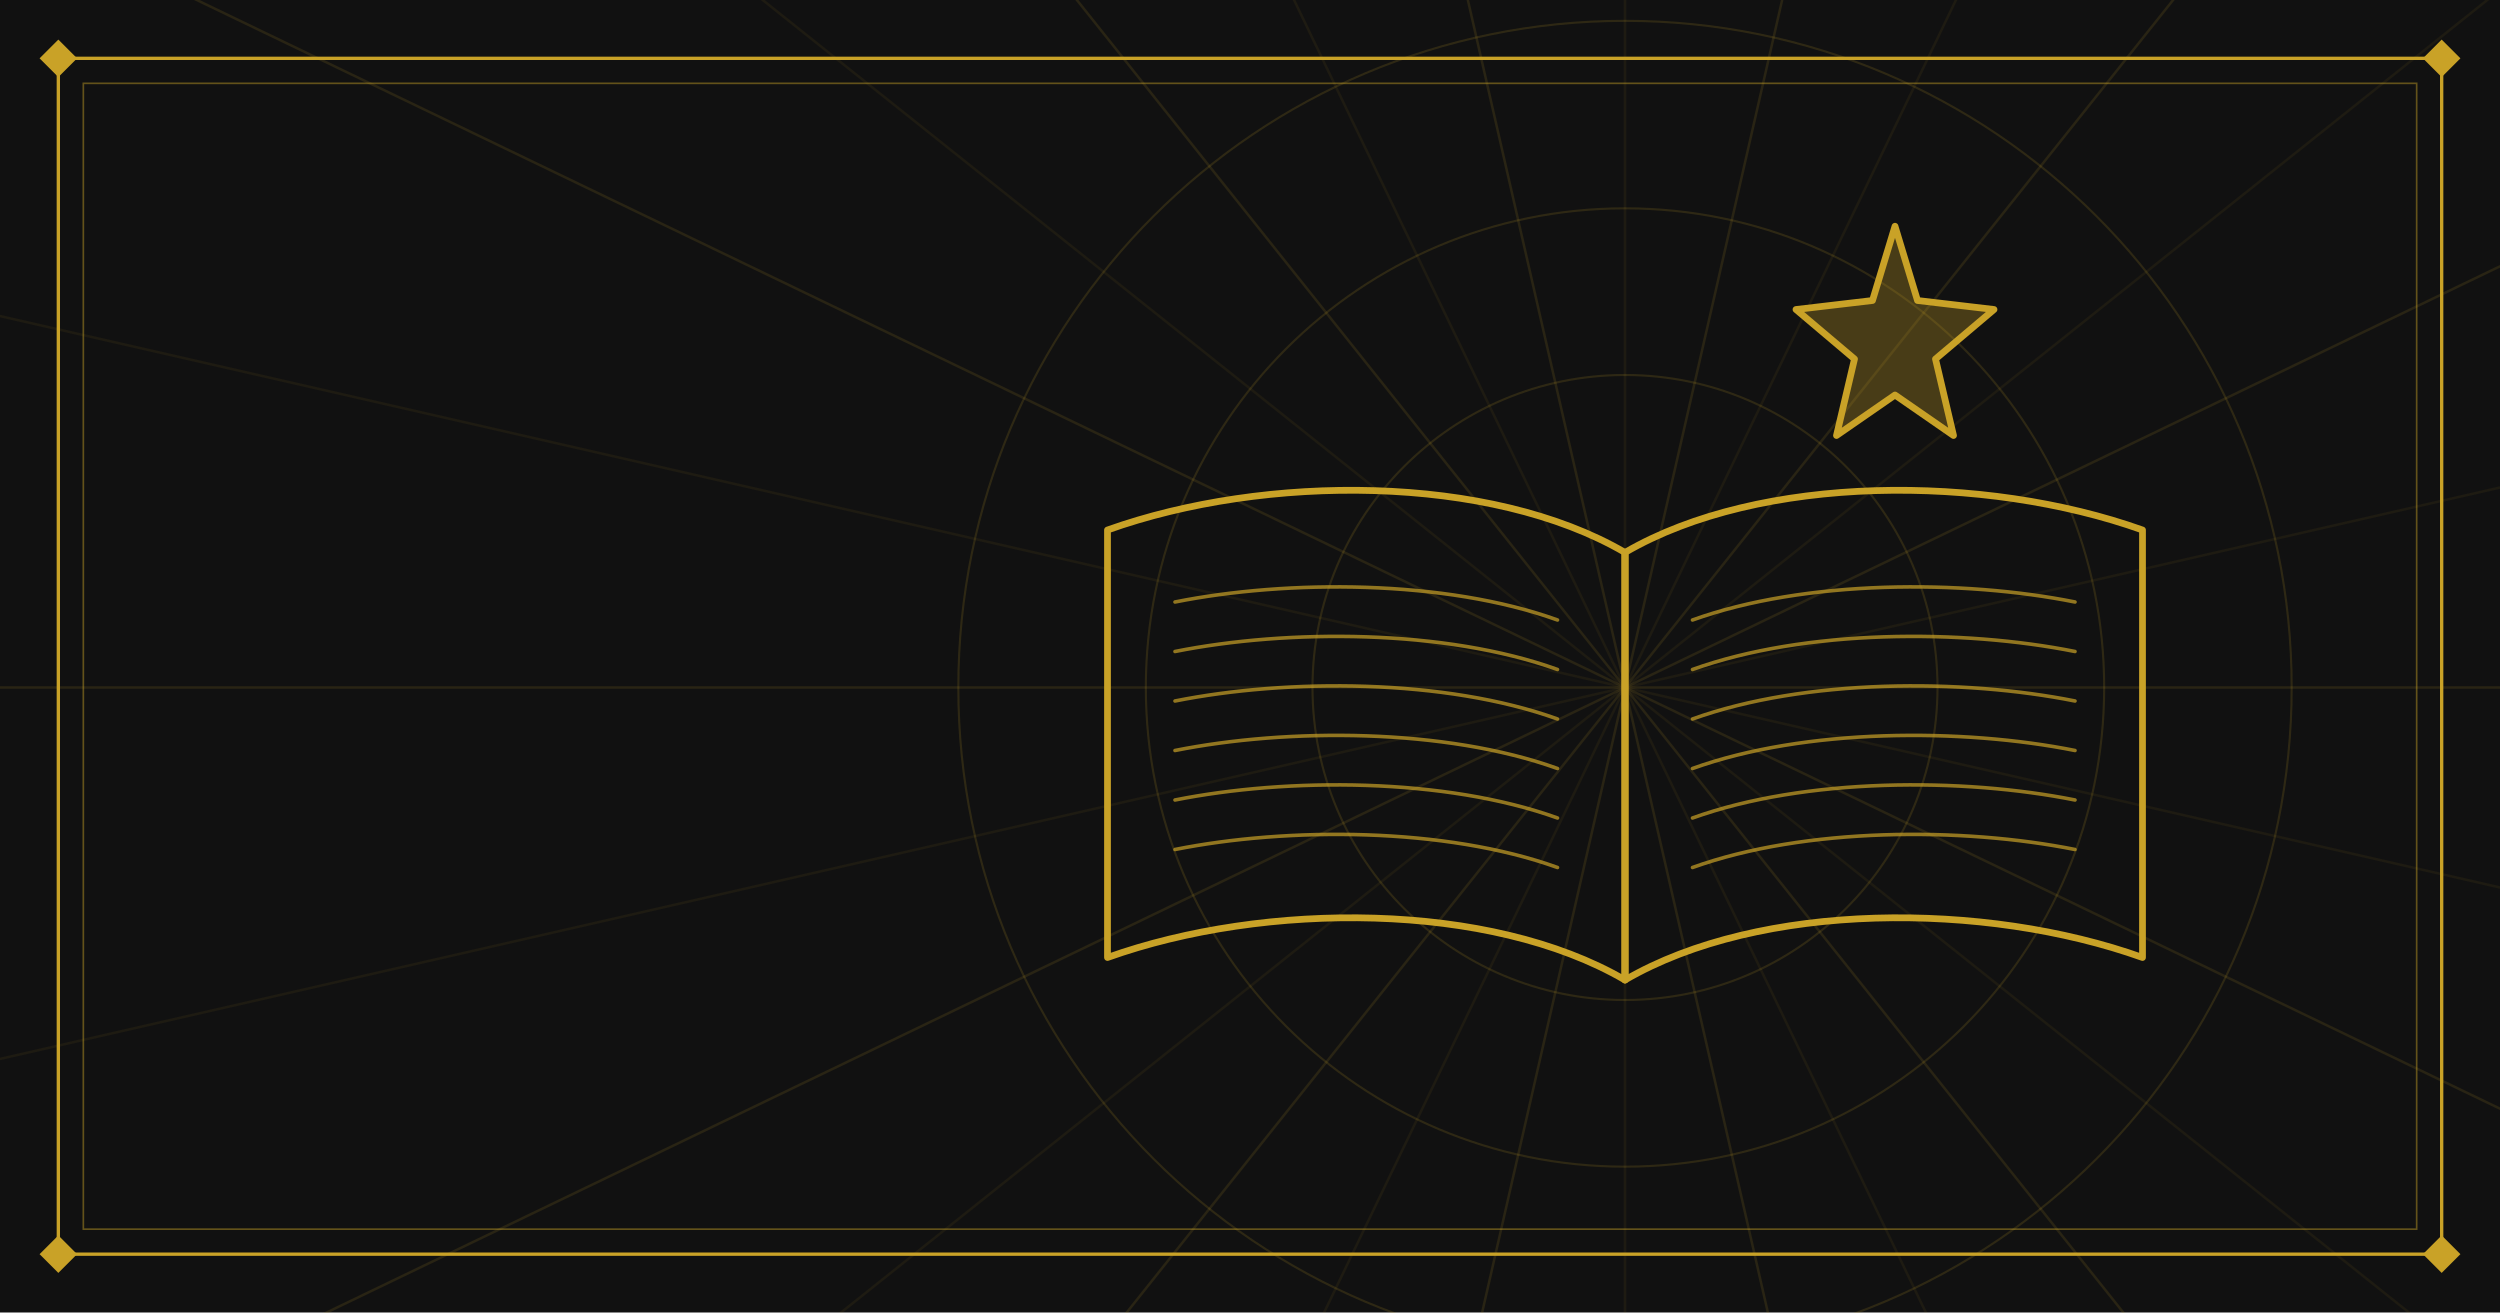
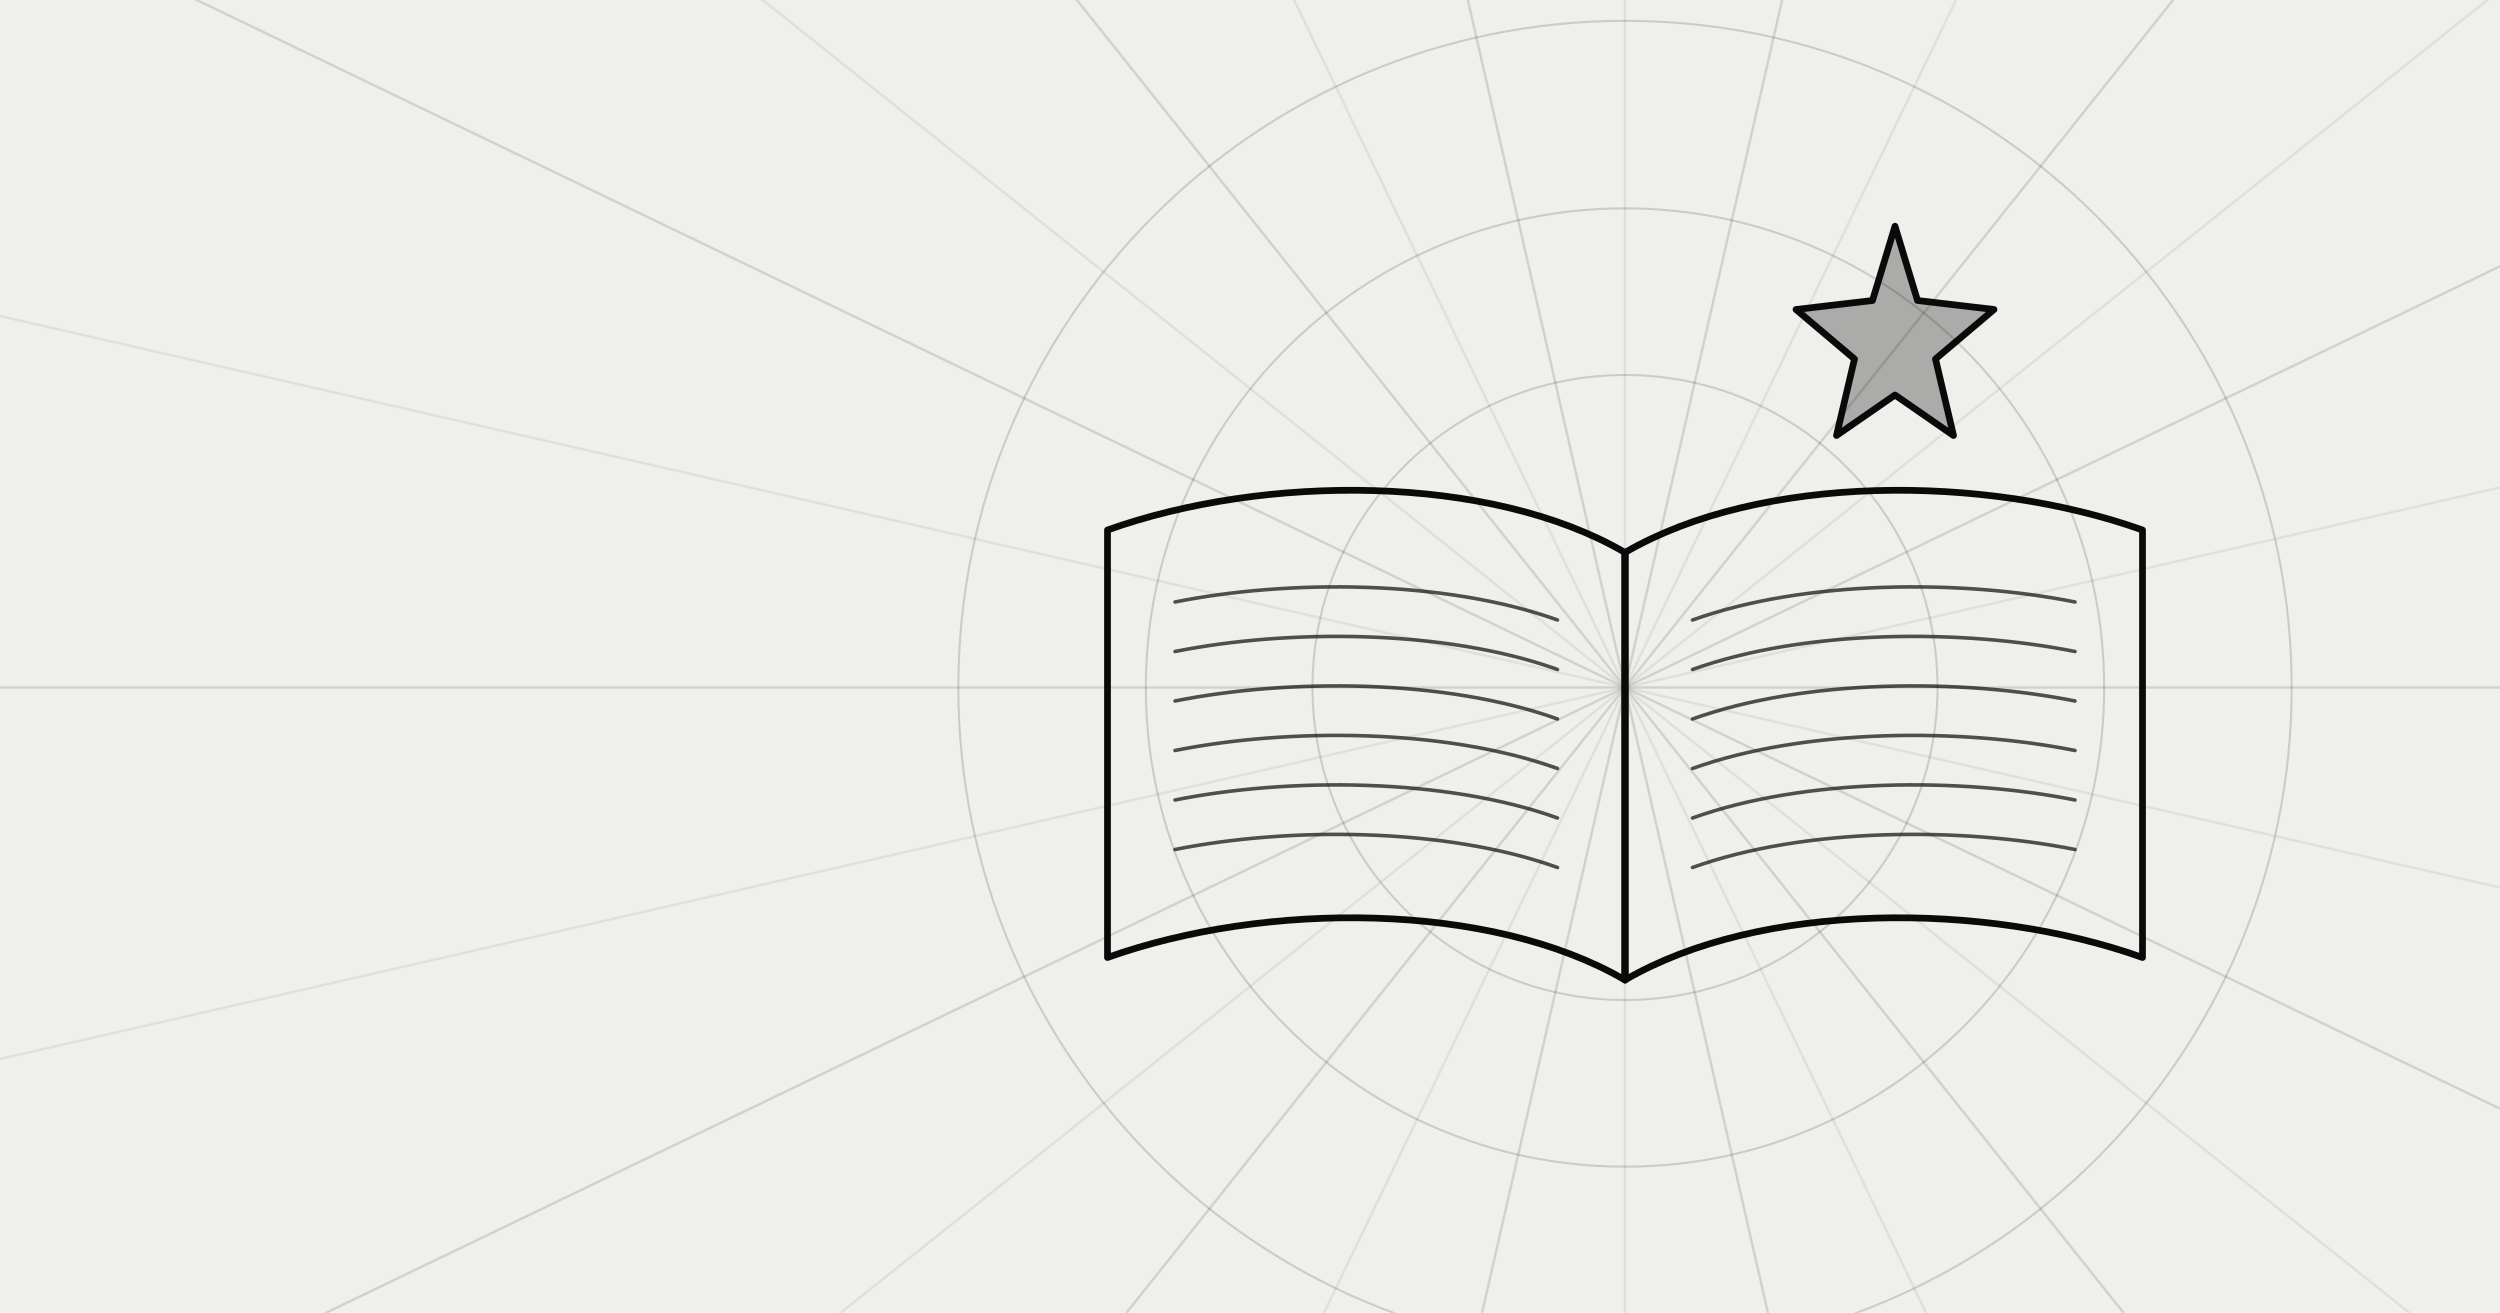
<svg xmlns="http://www.w3.org/2000/svg" viewBox="0 0 1200 630" width="1200" height="630">
-   <rect width="1200" height="630" fill="#111111" />
-   <line x1="780" y1="330" x2="2180" y2="330" stroke="#C9A227" stroke-opacity="0.13" stroke-width="1.2" />
-   <line x1="780" y1="330" x2="2145" y2="642" stroke="#C9A227" stroke-opacity="0.07" stroke-width="1.2" />
-   <line x1="780" y1="330" x2="2041" y2="937" stroke="#C9A227" stroke-opacity="0.13" stroke-width="1.2" />
-   <line x1="780" y1="330" x2="1875" y2="1203" stroke="#C9A227" stroke-opacity="0.07" stroke-width="1.2" />
-   <line x1="780" y1="330" x2="1653" y2="1425" stroke="#C9A227" stroke-opacity="0.13" stroke-width="1.2" />
-   <line x1="780" y1="330" x2="1387" y2="1591" stroke="#C9A227" stroke-opacity="0.07" stroke-width="1.2" />
-   <line x1="780" y1="330" x2="1092" y2="1695" stroke="#C9A227" stroke-opacity="0.13" stroke-width="1.2" />
-   <line x1="780" y1="330" x2="780" y2="1730" stroke="#C9A227" stroke-opacity="0.07" stroke-width="1.2" />
-   <line x1="780" y1="330" x2="468" y2="1695" stroke="#C9A227" stroke-opacity="0.13" stroke-width="1.2" />
-   <line x1="780" y1="330" x2="173" y2="1591" stroke="#C9A227" stroke-opacity="0.07" stroke-width="1.2" />
-   <line x1="780" y1="330" x2="-93" y2="1425" stroke="#C9A227" stroke-opacity="0.13" stroke-width="1.2" />
-   <line x1="780" y1="330" x2="-315" y2="1203" stroke="#C9A227" stroke-opacity="0.07" stroke-width="1.2" />
-   <line x1="780" y1="330" x2="-481" y2="937" stroke="#C9A227" stroke-opacity="0.13" stroke-width="1.2" />
-   <line x1="780" y1="330" x2="-585" y2="642" stroke="#C9A227" stroke-opacity="0.07" stroke-width="1.2" />
-   <line x1="780" y1="330" x2="-620" y2="330" stroke="#C9A227" stroke-opacity="0.13" stroke-width="1.2" />
-   <line x1="780" y1="330" x2="-585" y2="18" stroke="#C9A227" stroke-opacity="0.07" stroke-width="1.2" />
-   <line x1="780" y1="330" x2="-481" y2="-277" stroke="#C9A227" stroke-opacity="0.13" stroke-width="1.2" />
-   <line x1="780" y1="330" x2="-315" y2="-543" stroke="#C9A227" stroke-opacity="0.07" stroke-width="1.2" />
-   <line x1="780" y1="330" x2="-93" y2="-765" stroke="#C9A227" stroke-opacity="0.13" stroke-width="1.2" />
-   <line x1="780" y1="330" x2="173" y2="-931" stroke="#C9A227" stroke-opacity="0.07" stroke-width="1.2" />
-   <line x1="780" y1="330" x2="468" y2="-1035" stroke="#C9A227" stroke-opacity="0.13" stroke-width="1.2" />
-   <line x1="780" y1="330" x2="780" y2="-1070" stroke="#C9A227" stroke-opacity="0.07" stroke-width="1.2" />
-   <line x1="780" y1="330" x2="1092" y2="-1035" stroke="#C9A227" stroke-opacity="0.13" stroke-width="1.2" />
-   <line x1="780" y1="330" x2="1387" y2="-931" stroke="#C9A227" stroke-opacity="0.07" stroke-width="1.2" />
-   <line x1="780" y1="330" x2="1653" y2="-765" stroke="#C9A227" stroke-opacity="0.13" stroke-width="1.2" />
-   <line x1="780" y1="330" x2="1875" y2="-543" stroke="#C9A227" stroke-opacity="0.07" stroke-width="1.2" />
-   <line x1="780" y1="330" x2="2041" y2="-277" stroke="#C9A227" stroke-opacity="0.13" stroke-width="1.2" />
-   <line x1="780" y1="330" x2="2145" y2="18" stroke="#C9A227" stroke-opacity="0.07" stroke-width="1.2" />
-   <circle cx="780" cy="330" r="150" fill="none" stroke="#C9A227" stroke-opacity="0.16" stroke-width="1" />
-   <circle cx="780" cy="330" r="230" fill="none" stroke="#C9A227" stroke-opacity="0.16" stroke-width="1" />
-   <circle cx="780" cy="330" r="320" fill="none" stroke="#C9A227" stroke-opacity="0.16" stroke-width="1" />
-   <rect x="28" y="28" width="1144" height="574" fill="none" stroke="#C9A227" stroke-width="1.6" />
-   <rect x="40" y="40" width="1120" height="550" fill="none" stroke="#C9A227" stroke-opacity="0.45" stroke-width="0.8" />
-   <path d="M28 19 L37 28 L28 37 L19 28 Z" fill="#C9A227" />
-   <path d="M1172 19 L1181 28 L1172 37 L1163 28 Z" fill="#C9A227" />
-   <path d="M28 593 L37 602 L28 611 L19 602 Z" fill="#C9A227" />
-   <path d="M1172 593 L1181 602 L1172 611 L1163 602 Z" fill="#C9A227" />
-   <g transform="translate(780 330) rotate(0) scale(1.08)" fill="none" stroke="#C9A227" stroke-width="3" stroke-linecap="round" stroke-linejoin="round">
+   <rect width="1200" height="630" fill="#EFEFEC" />
+   <line x1="780" y1="330" x2="2180" y2="330" stroke="#0A0A0A" stroke-opacity="0.13" stroke-width="1.2" />
+   <line x1="780" y1="330" x2="2145" y2="642" stroke="#0A0A0A" stroke-opacity="0.07" stroke-width="1.2" />
+   <line x1="780" y1="330" x2="2041" y2="937" stroke="#0A0A0A" stroke-opacity="0.13" stroke-width="1.2" />
+   <line x1="780" y1="330" x2="1875" y2="1203" stroke="#0A0A0A" stroke-opacity="0.07" stroke-width="1.2" />
+   <line x1="780" y1="330" x2="1653" y2="1425" stroke="#0A0A0A" stroke-opacity="0.13" stroke-width="1.2" />
+   <line x1="780" y1="330" x2="1387" y2="1591" stroke="#0A0A0A" stroke-opacity="0.07" stroke-width="1.2" />
+   <line x1="780" y1="330" x2="1092" y2="1695" stroke="#0A0A0A" stroke-opacity="0.13" stroke-width="1.2" />
+   <line x1="780" y1="330" x2="780" y2="1730" stroke="#0A0A0A" stroke-opacity="0.07" stroke-width="1.2" />
+   <line x1="780" y1="330" x2="468" y2="1695" stroke="#0A0A0A" stroke-opacity="0.13" stroke-width="1.2" />
+   <line x1="780" y1="330" x2="173" y2="1591" stroke="#0A0A0A" stroke-opacity="0.07" stroke-width="1.2" />
+   <line x1="780" y1="330" x2="-93" y2="1425" stroke="#0A0A0A" stroke-opacity="0.13" stroke-width="1.2" />
+   <line x1="780" y1="330" x2="-315" y2="1203" stroke="#0A0A0A" stroke-opacity="0.07" stroke-width="1.2" />
+   <line x1="780" y1="330" x2="-481" y2="937" stroke="#0A0A0A" stroke-opacity="0.13" stroke-width="1.2" />
+   <line x1="780" y1="330" x2="-585" y2="642" stroke="#0A0A0A" stroke-opacity="0.07" stroke-width="1.2" />
+   <line x1="780" y1="330" x2="-620" y2="330" stroke="#0A0A0A" stroke-opacity="0.13" stroke-width="1.2" />
+   <line x1="780" y1="330" x2="-585" y2="18" stroke="#0A0A0A" stroke-opacity="0.07" stroke-width="1.2" />
+   <line x1="780" y1="330" x2="-481" y2="-277" stroke="#0A0A0A" stroke-opacity="0.13" stroke-width="1.2" />
+   <line x1="780" y1="330" x2="-315" y2="-543" stroke="#0A0A0A" stroke-opacity="0.07" stroke-width="1.2" />
+   <line x1="780" y1="330" x2="-93" y2="-765" stroke="#0A0A0A" stroke-opacity="0.13" stroke-width="1.2" />
+   <line x1="780" y1="330" x2="173" y2="-931" stroke="#0A0A0A" stroke-opacity="0.07" stroke-width="1.2" />
+   <line x1="780" y1="330" x2="468" y2="-1035" stroke="#0A0A0A" stroke-opacity="0.13" stroke-width="1.2" />
+   <line x1="780" y1="330" x2="780" y2="-1070" stroke="#0A0A0A" stroke-opacity="0.07" stroke-width="1.2" />
+   <line x1="780" y1="330" x2="1092" y2="-1035" stroke="#0A0A0A" stroke-opacity="0.13" stroke-width="1.2" />
+   <line x1="780" y1="330" x2="1387" y2="-931" stroke="#0A0A0A" stroke-opacity="0.07" stroke-width="1.2" />
+   <line x1="780" y1="330" x2="1653" y2="-765" stroke="#0A0A0A" stroke-opacity="0.13" stroke-width="1.2" />
+   <line x1="780" y1="330" x2="1875" y2="-543" stroke="#0A0A0A" stroke-opacity="0.07" stroke-width="1.2" />
+   <line x1="780" y1="330" x2="2041" y2="-277" stroke="#0A0A0A" stroke-opacity="0.13" stroke-width="1.2" />
+   <line x1="780" y1="330" x2="2145" y2="18" stroke="#0A0A0A" stroke-opacity="0.07" stroke-width="1.2" />
+   <circle cx="780" cy="330" r="150" fill="none" stroke="#0A0A0A" stroke-opacity="0.16" stroke-width="1" />
+   <circle cx="780" cy="330" r="230" fill="none" stroke="#0A0A0A" stroke-opacity="0.16" stroke-width="1" />
+   <circle cx="780" cy="330" r="320" fill="none" stroke="#0A0A0A" stroke-opacity="0.16" stroke-width="1" />
+   <g transform="translate(780 330) rotate(0) scale(1.08)" fill="none" stroke="#0A0A0A" stroke-width="3" stroke-linecap="round" stroke-linejoin="round">
    <path d="M0 -60 C-60 -95 -160 -95 -230 -70 L-230 120 C-160 95 -60 95 0 130 Z" />
    <path d="M0 -60 C60 -95 160 -95 230 -70 L230 120 C160 95 60 95 0 130 Z" />
    <line x1="0" y1="-60" x2="0" y2="130" />
    <path d="M-30 -30 C -80 -48 -150 -48 -200 -38" stroke-width="1.6" stroke-opacity="0.7" />
    <path d="M30 -30 C 80 -48 150 -48 200 -38" stroke-width="1.6" stroke-opacity="0.7" />
    <path d="M-30 -8 C -80 -26 -150 -26 -200 -16" stroke-width="1.6" stroke-opacity="0.7" />
    <path d="M30 -8 C 80 -26 150 -26 200 -16" stroke-width="1.6" stroke-opacity="0.7" />
    <path d="M-30 14 C -80 -4 -150 -4 -200 6" stroke-width="1.6" stroke-opacity="0.7" />
    <path d="M30 14 C 80 -4 150 -4 200 6" stroke-width="1.6" stroke-opacity="0.7" />
    <path d="M-30 36 C -80 18 -150 18 -200 28" stroke-width="1.6" stroke-opacity="0.7" />
    <path d="M30 36 C 80 18 150 18 200 28" stroke-width="1.6" stroke-opacity="0.7" />
    <path d="M-30 58 C -80 40 -150 40 -200 50" stroke-width="1.6" stroke-opacity="0.7" />
    <path d="M30 58 C 80 40 150 40 200 50" stroke-width="1.6" stroke-opacity="0.7" />
    <path d="M-30 80 C -80 62 -150 62 -200 72" stroke-width="1.6" stroke-opacity="0.7" />
    <path d="M30 80 C 80 62 150 62 200 72" stroke-width="1.6" stroke-opacity="0.7" />
-     <path d="M120 -205 L130 -172 L164 -168 L138 -146 L146 -112 L120 -130 L94 -112 L102 -146 L76 -168 L110 -172 Z" fill="#C9A227" fill-opacity="0.3" />
+     <path d="M120 -205 L130 -172 L164 -168 L138 -146 L146 -112 L120 -130 L94 -112 L102 -146 L76 -168 L110 -172 Z" fill="#0A0A0A" fill-opacity="0.3" />
  </g>
</svg>
